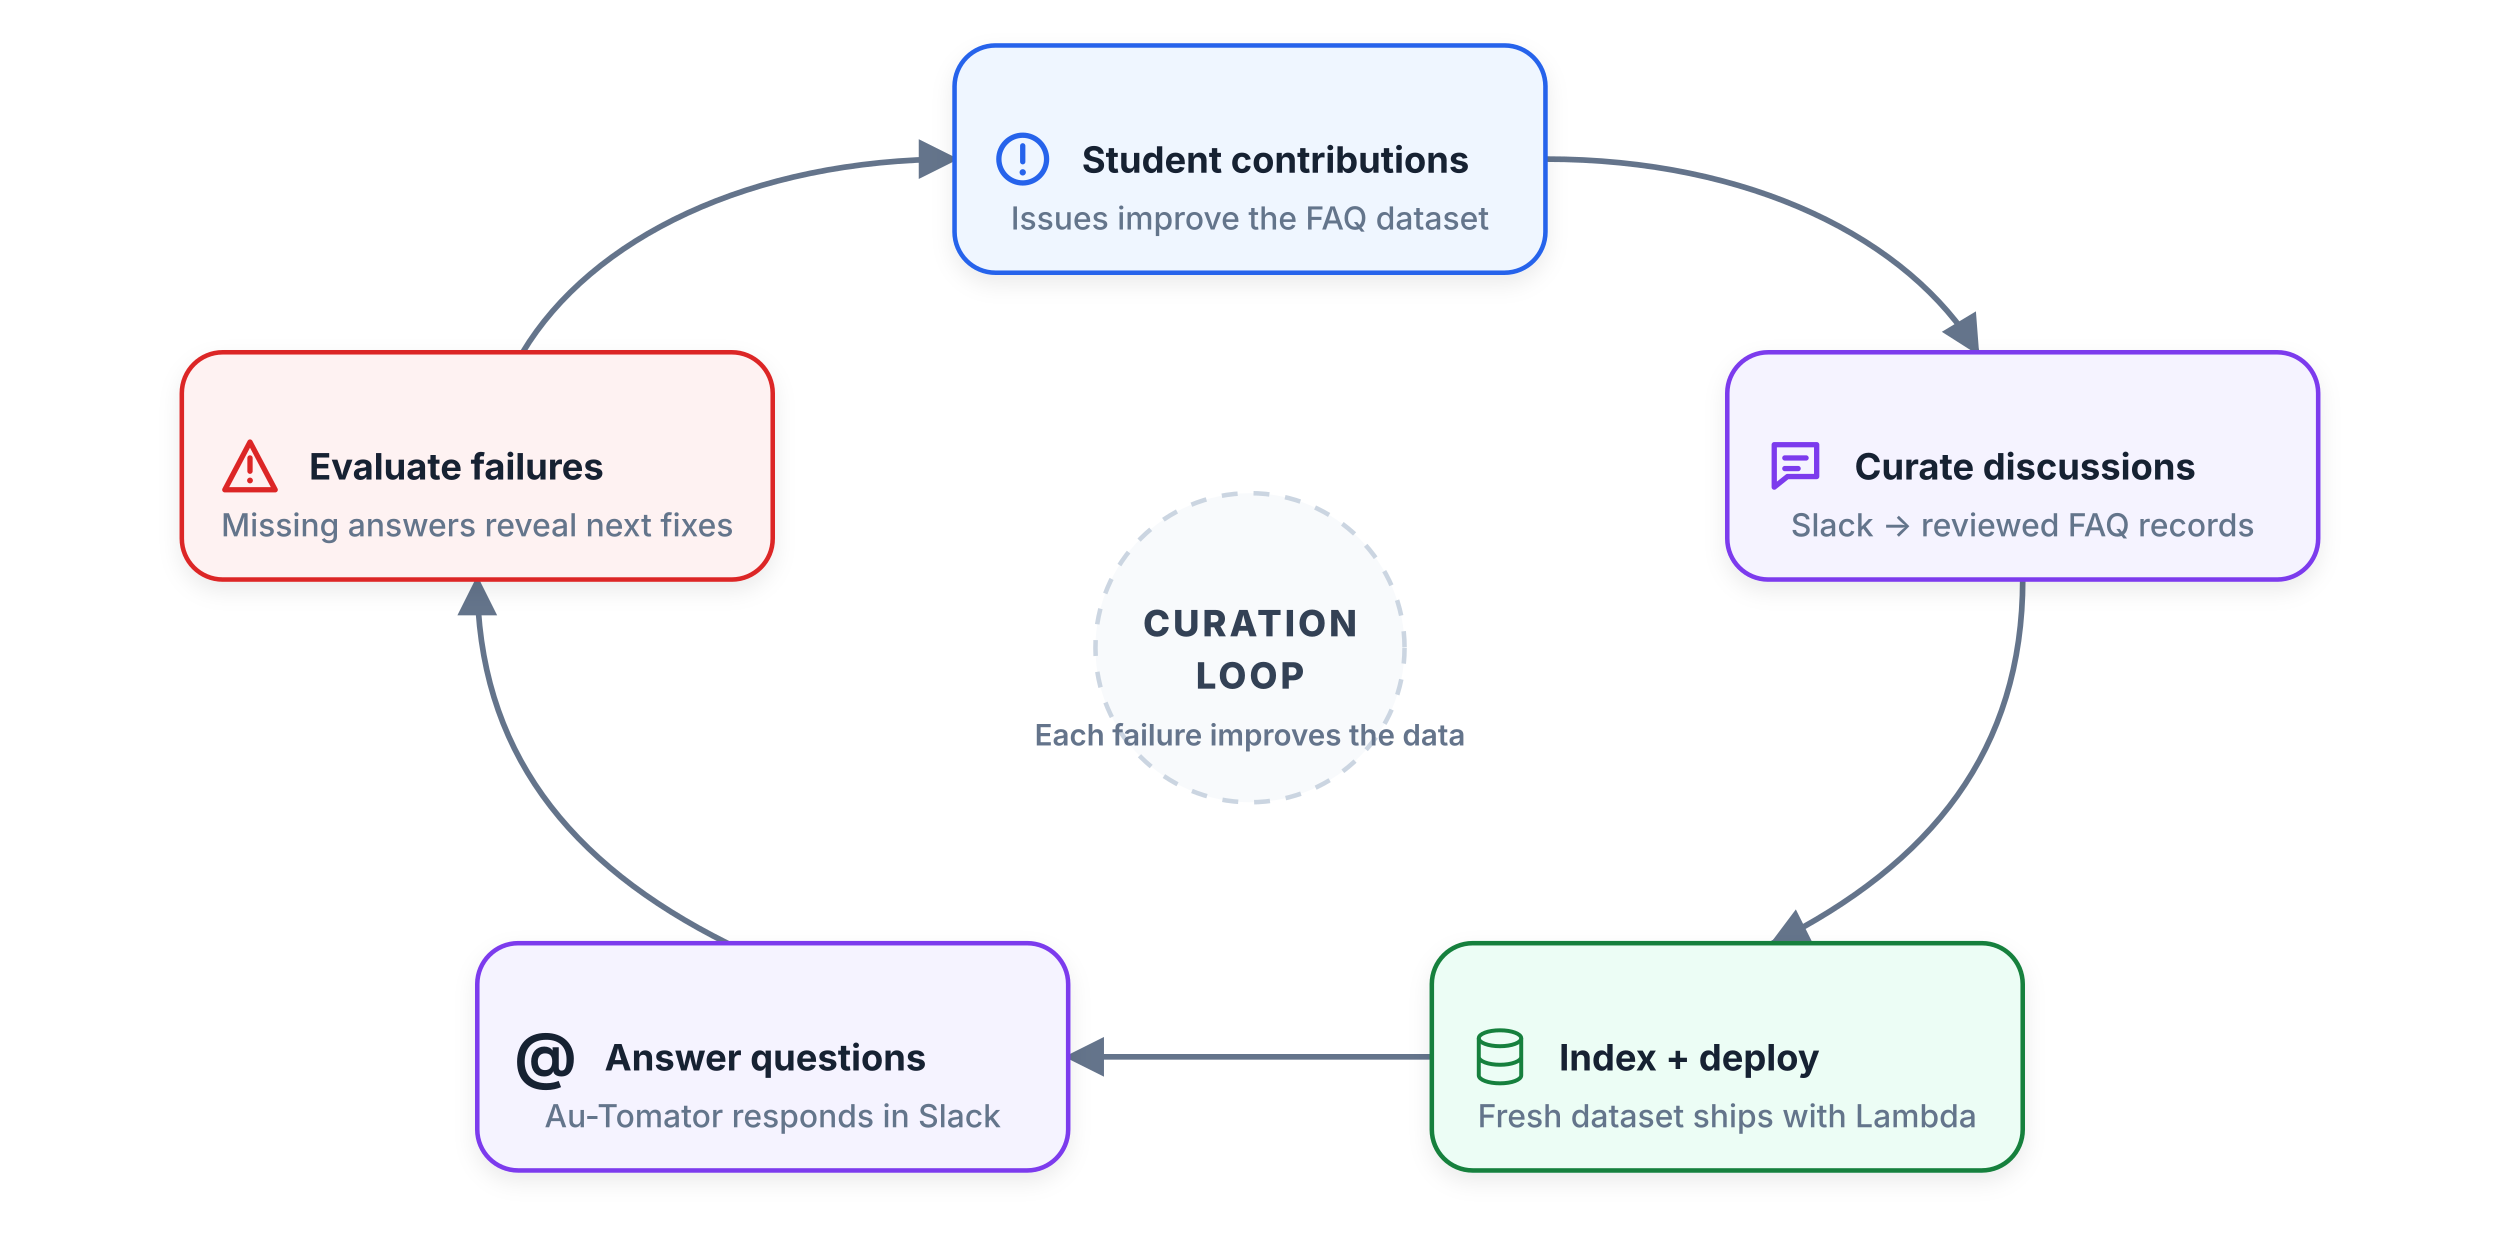
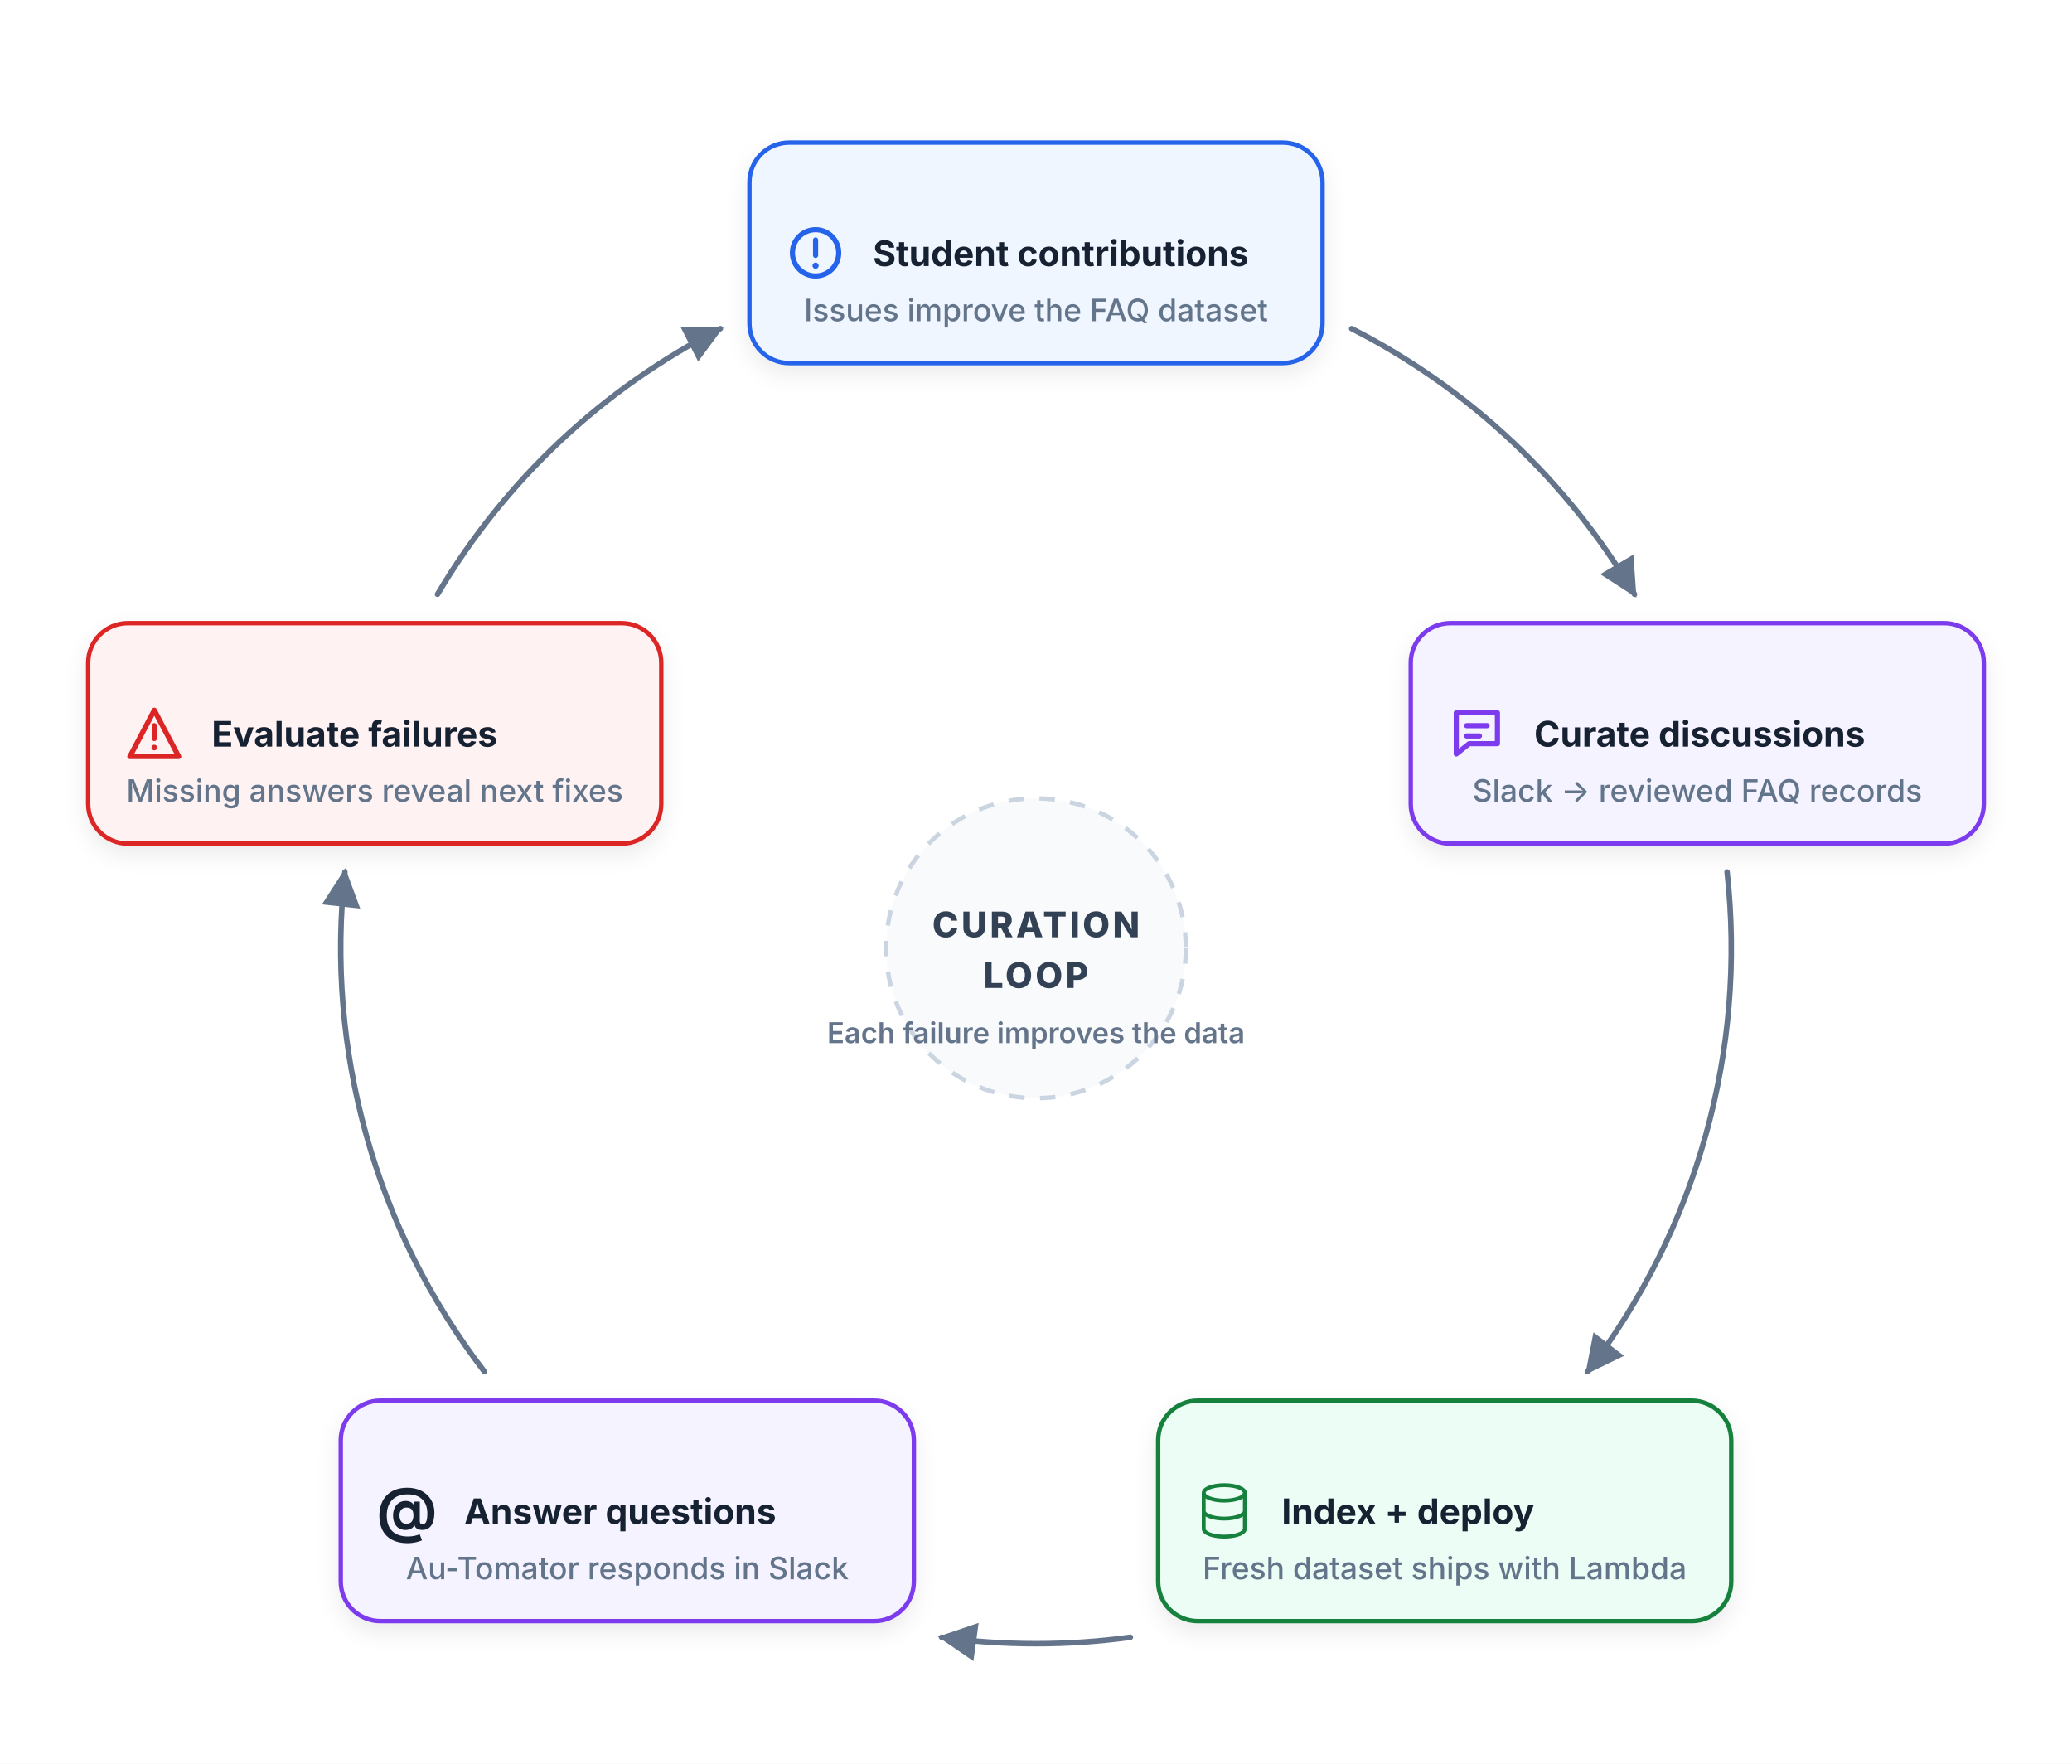
- <svg xmlns="http://www.w3.org/2000/svg" width="1100" height="550" viewBox="0 0 1100 550" role="img" aria-labelledby="title desc">
+ <svg xmlns="http://www.w3.org/2000/svg" width="940" height="800" viewBox="0 0 940 800" role="img" aria-labelledby="title desc">
  <defs>
    <filter id="shadow" x="-20%" y="-20%" width="140%" height="150%">
      <feDropShadow dx="0" dy="4" stdDeviation="5" flood-color="#0f172a" flood-opacity="0.08" />
    </filter>
    <marker id="arrow-purple" viewBox="0 0 10 10" refX="9" refY="5" markerWidth="7" markerHeight="7" orient="auto">
      <path d="M0 0 10 5 0 10Z" fill="#7c3aed" />
    </marker>
    <marker id="arrow-blue" viewBox="0 0 10 10" refX="9" refY="5" markerWidth="7" markerHeight="7" orient="auto">
      <path d="M0 0 10 5 0 10Z" fill="#2563eb" />
    </marker>
    <marker id="arrow-amber" viewBox="0 0 10 10" refX="9" refY="5" markerWidth="7" markerHeight="7" orient="auto">
      <path d="M0 0 10 5 0 10Z" fill="#c2410c" />
    </marker>
    <marker id="arrow-green" viewBox="0 0 10 10" refX="9" refY="5" markerWidth="7" markerHeight="7" orient="auto">
      <path d="M0 0 10 5 0 10Z" fill="#15803d" />
    </marker>
    <marker id="arrow-red" viewBox="0 0 10 10" refX="9" refY="5" markerWidth="7" markerHeight="7" orient="auto">
      <path d="M0 0 10 5 0 10Z" fill="#dc2626" />
    </marker>
    <marker id="arrow-gray" viewBox="0 0 10 10" refX="9" refY="5" markerWidth="7" markerHeight="7" orient="auto">
      <path d="M0 0 10 5 0 10Z" fill="#64748b" />
    </marker>
    <symbol id="icon-database" viewBox="0 0 24 24">
      <ellipse cx="12" cy="5" rx="8" ry="3" fill="none" stroke="currentColor" stroke-width="1.75" vector-effect="non-scaling-stroke" />
      <path d="M4 5v7c0 1.66 3.58 3 8 3s8-1.34 8-3V5M4 12v7c0 1.66 3.58 3 8 3s8-1.34 8-3v-7" fill="none" stroke="currentColor" stroke-width="1.75" vector-effect="non-scaling-stroke" />
    </symbol>
    <symbol id="icon-issue" viewBox="0 0 24 24">
      <circle cx="12" cy="12" r="9" fill="none" stroke="currentColor" stroke-width="2" />
      <path d="M12 7v6" stroke="currentColor" stroke-width="2" stroke-linecap="round" />
      <circle cx="12" cy="17" r="1.2" fill="currentColor" />
    </symbol>
    <symbol id="icon-message" viewBox="0 0 24 24">
      <path d="M4 4h16v12H9l-5 4Z" fill="none" stroke="currentColor" stroke-width="2" stroke-linecap="round" stroke-linejoin="round" />
      <path d="M8 9h8M8 13h5" fill="none" stroke="currentColor" stroke-width="2" stroke-linecap="round" />
    </symbol>
    <symbol id="icon-warning" viewBox="0 0 24 24">
      <path d="M12 3 2.5 21h19Z" fill="none" stroke="currentColor" stroke-width="2" stroke-linejoin="round" />
      <path d="M12 9v5" stroke="currentColor" stroke-width="2" stroke-linecap="round" />
      <circle cx="12" cy="17.5" r="1.1" fill="currentColor" />
    </symbol>
    <style>
      text { font-family: system-ui, -apple-system, BlinkMacSystemFont, "Segoe UI", sans-serif; fill: #172033; }
      .node rect { stroke-width: 2; }
      .node-title { font-size: 16px; font-weight: 750; text-anchor: middle; }
      .node-title.icon-copy { text-anchor: start; }
      .node-subtitle { font-size: 14px; font-weight: 500; fill: #64748b; text-anchor: middle; }
      .node-subtitle.icon-copy { text-anchor: start; }
      .eyebrow { font-size: 12px; font-weight: 750; letter-spacing: 1px; fill: #64748b; text-anchor: middle; }
      .mention-icon { font-size: 27px; font-weight: 750; text-anchor: middle; }
      .standalone-mention { font-size: 52px; font-weight: 750; text-anchor: middle; }
      .icon-node-title { font-size: 16px; font-weight: 750; text-anchor: middle; }
      .edge { fill: none; stroke-width: 2.5; stroke-linecap: round; stroke-linejoin: round; }
      .edge-label rect { stroke-width: 2; }
      .edge-label text { font-size: 14px; font-weight: 750; text-anchor: middle; dominant-baseline: central; }
      .divider { stroke: #cbd5e1; stroke-width: 2; stroke-dasharray: 6 8; stroke-linecap: round; }
      .center-annotation { fill: #f8fafc; stroke: #cbd5e1; stroke-width: 2; stroke-dasharray: 7 7; }
      .center-title { font-size: 16px; font-weight: 800; letter-spacing: 1.3px; fill: #334155; text-anchor: middle; }
      .center-detail { font-size: 13px; font-weight: 600; fill: #64748b; text-anchor: middle; }
    </style>
  </defs>
-   <rect width="1100" height="550" fill="#ffffff" />
-   <path class="edge" d="M680 70C770 70 840 105 870 155" stroke="#64748b" marker-end="url(#arrow-gray)" />
-   <path class="edge" d="M890 255C890 330 850 380 780 415" stroke="#64748b" marker-end="url(#arrow-gray)" />
-   <path class="edge" d="M630 465L470 465" stroke="#64748b" marker-end="url(#arrow-gray)" />
-   <path class="edge" d="M320 415C250 380 210 330 210 255" stroke="#64748b" marker-end="url(#arrow-gray)" />
-   <path class="edge" d="M230 155C260 105 330 70 420 70" stroke="#64748b" marker-end="url(#arrow-gray)" />
-   <circle class="center-annotation" cx="550" cy="285" r="68" />
-   <text class="center-title" x="550" y="280">CURATION</text>
-   <text class="center-title" x="550" y="303">LOOP</text>
-   <text class="center-detail" x="550" y="328">Each failure improves the data</text>
-   <g class="node node-blue" transform="translate(420 20)" filter="url(#shadow)">
+   <rect width="940" height="800" fill="#ffffff" />
+   <path class="edge" d="M613.21 149.06A315.44 315.44 0 0 1 741.51 269.55" stroke="#64748b" marker-end="url(#arrow-gray)" />
+   <path class="edge" d="M783.53 395.51A315.44 315.44 0 0 1 720.25 622.15" stroke="#64748b" marker-end="url(#arrow-gray)" />
+   <path class="edge" d="M512.81 742.64A315.44 315.44 0 0 1 427.19 742.64" stroke="#64748b" marker-end="url(#arrow-gray)" />
+   <path class="edge" d="M219.75 622.15A315.44 315.44 0 0 1 156.47 395.51" stroke="#64748b" marker-end="url(#arrow-gray)" />
+   <path class="edge" d="M198.49 269.55A315.44 315.44 0 0 1 326.79 149.06" stroke="#64748b" marker-end="url(#arrow-gray)" />
+   <circle class="center-annotation" cx="470" cy="430.12" r="68" />
+   <text class="center-title" x="470" y="425.12">CURATION</text>
+   <text class="center-title" x="470" y="448.12">LOOP</text>
+   <text class="center-detail" x="470" y="473.12">Each failure improves the data</text>
+   <g class="node node-blue" transform="translate(340 64.68)" filter="url(#shadow)">
    <rect width="260" height="100" rx="18" fill="#eff6ff" stroke="#2563eb" />
    <use href="#icon-issue" x="16" y="36" width="28" height="28" color="#2563eb" />
    <text class="node-title icon-copy" x="56" y="56" textLength="188" lengthAdjust="spacingAndGlyphs">Student contributions</text>
    <text class="node-subtitle" x="130" y="81">Issues improve the FAQ dataset</text>
  </g>
-   <g class="node node-purple" transform="translate(760 155)" filter="url(#shadow)">
+   <g class="node node-purple" transform="translate(640 282.65)" filter="url(#shadow)">
    <rect width="260" height="100" rx="18" fill="#f5f3ff" stroke="#7c3aed" />
    <use href="#icon-message" x="16" y="36" width="28" height="28" color="#7c3aed" />
    <text class="node-title icon-copy" x="56" y="56">Curate discussions</text>
    <text class="node-subtitle" x="130" y="81">Slack → reviewed FAQ records</text>
  </g>
-   <g class="node node-green" transform="translate(630 415)" filter="url(#shadow)">
+   <g class="node node-green" transform="translate(525.41 635.32)" filter="url(#shadow)">
    <rect width="260" height="100" rx="18" fill="#ecfdf5" stroke="#15803d" />
    <use href="#icon-database" x="16" y="36" width="28" height="28" color="#15803d" />
    <text class="node-title icon-copy" x="56" y="56">Index + deploy</text>
    <text class="node-subtitle" x="130" y="81">Fresh dataset ships with Lambda</text>
  </g>
-   <g class="node node-purple" transform="translate(210 415)" filter="url(#shadow)">
+   <g class="node node-purple" transform="translate(154.59 635.32)" filter="url(#shadow)">
    <rect width="260" height="100" rx="18" fill="#f5f3ff" stroke="#7c3aed" />
    <text class="mention-icon" x="30" y="59" fill="#7c3aed">@</text>
    <text class="node-title icon-copy" x="56" y="56">Answer questions</text>
    <text class="node-subtitle" x="130" y="81">Au-Tomator responds in Slack</text>
  </g>
-   <g class="node node-red" transform="translate(80 155)" filter="url(#shadow)">
+   <g class="node node-red" transform="translate(40 282.65)" filter="url(#shadow)">
    <rect width="260" height="100" rx="18" fill="#fef2f2" stroke="#dc2626" />
    <use href="#icon-warning" x="16" y="36" width="28" height="28" color="#dc2626" />
    <text class="node-title icon-copy" x="56" y="56">Evaluate failures</text>
    <text class="node-subtitle" x="130" y="81">Missing answers reveal next fixes</text>
  </g>
</svg>
